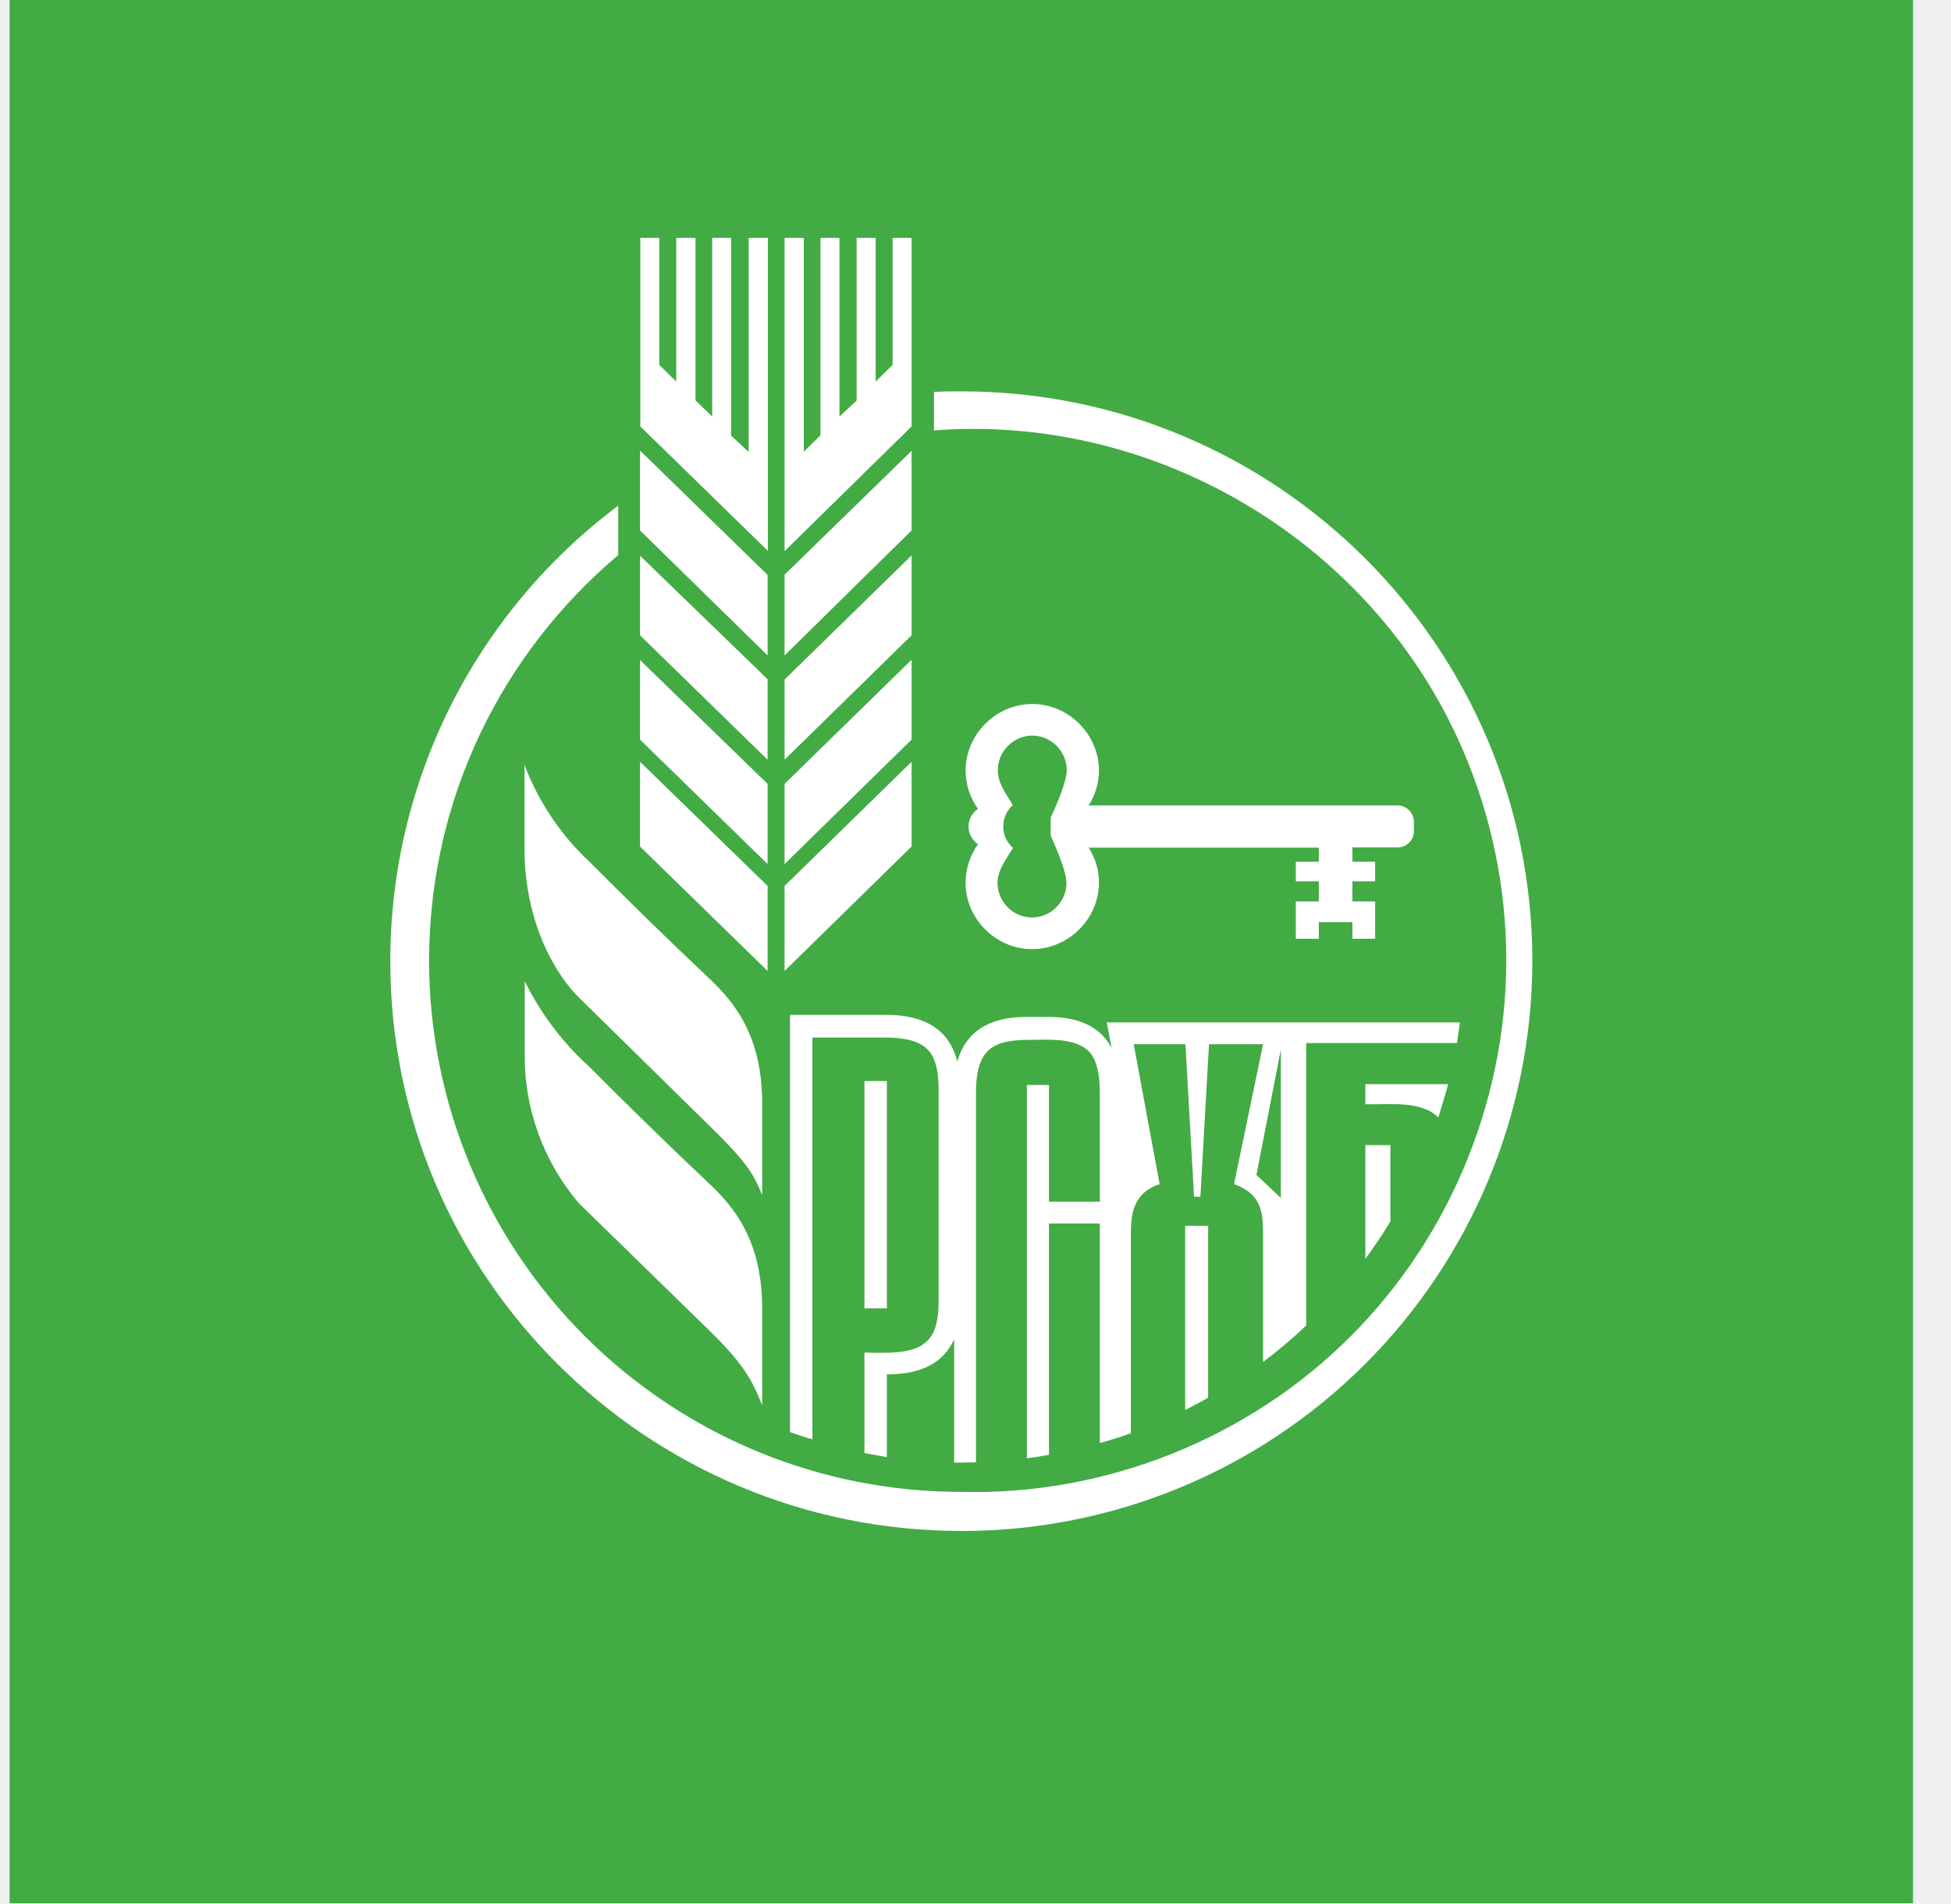
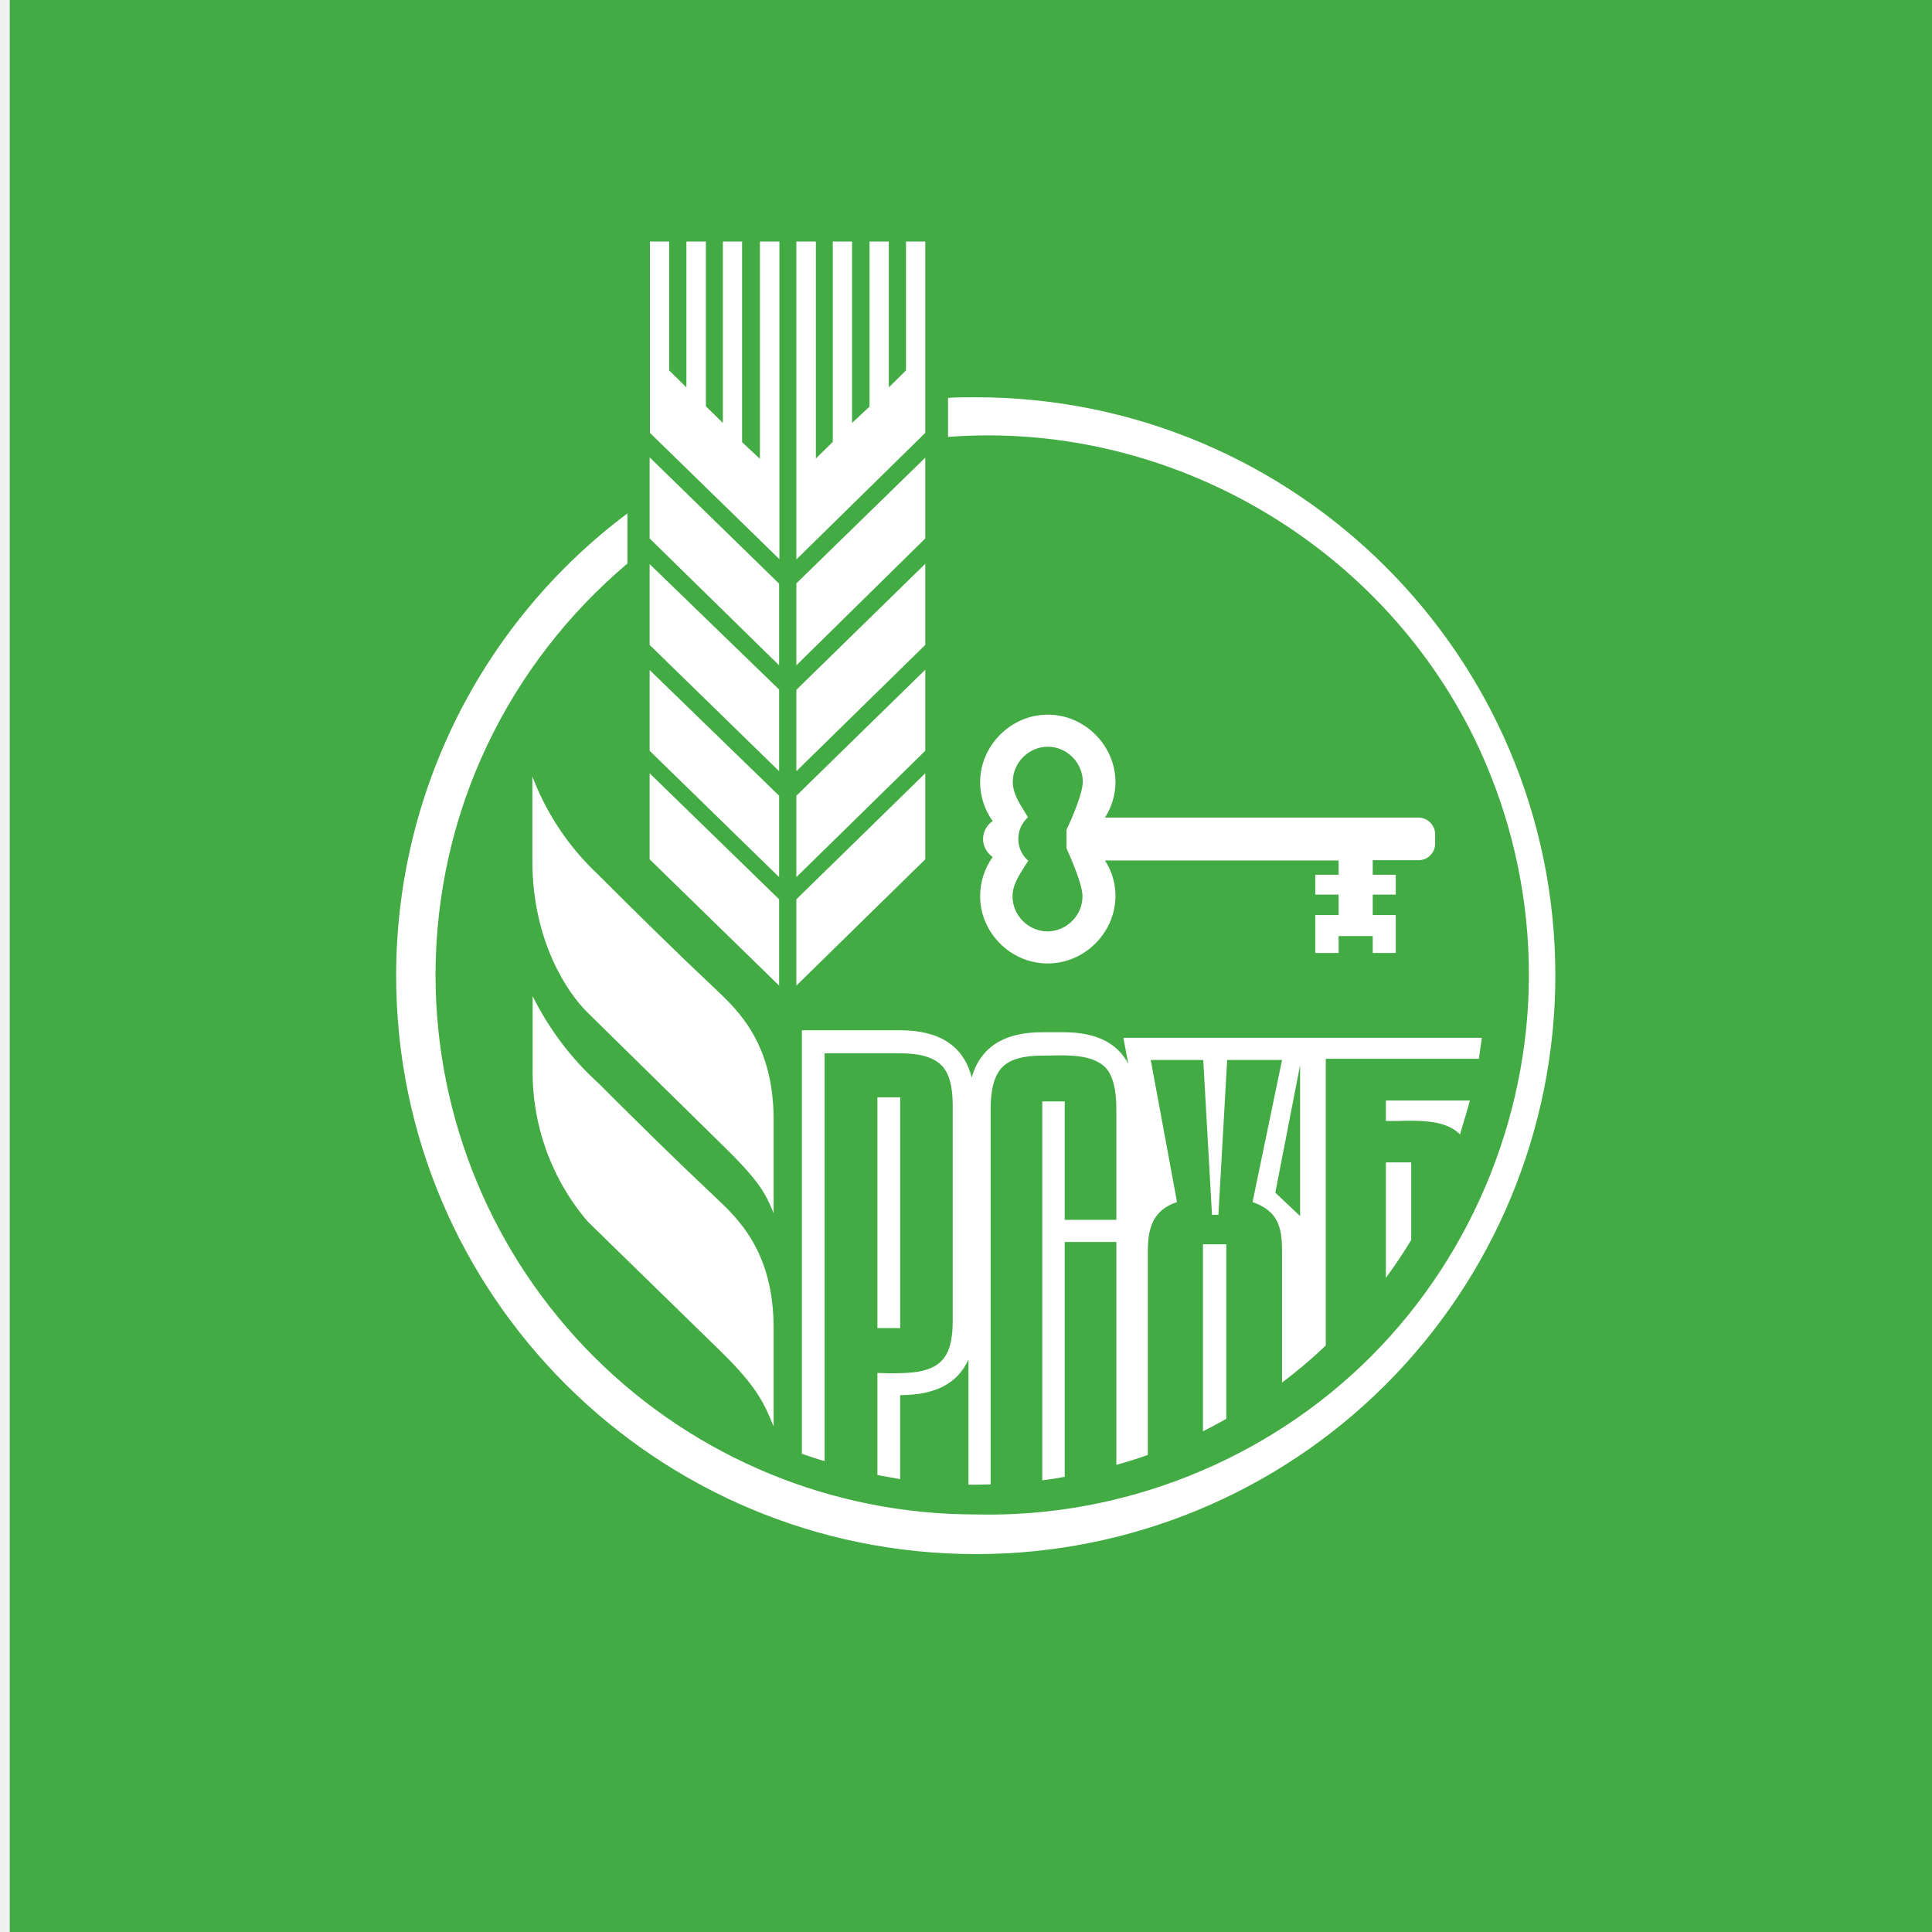
- <svg xmlns="http://www.w3.org/2000/svg" width="41" height="40" viewBox="0 0 41 40" fill="none">
+ <svg xmlns="http://www.w3.org/2000/svg" width="40" height="40" viewBox="0 0 40 40" fill="none">
  <rect x="0.202" width="40" height="40" fill="#42AB44" />
  <path fill-rule="evenodd" clip-rule="evenodd" d="M16.488 20.406L19.157 17.791V16.01L16.488 18.619V20.406ZM16.488 13.775L19.157 11.148V9.475L16.488 12.078V13.769V13.775ZM16.488 15.967L19.157 13.352V11.673L16.488 14.282V15.967ZM15.727 9.493L15.364 9.155V5H14.966V8.756L14.615 8.412V5H14.211V8.02L13.854 7.669V5H13.456V8.962L16.137 11.577V5H15.733V9.493H15.727ZM16.488 18.16L19.157 15.544V13.866L16.488 16.475V18.16ZM13.45 17.791L16.131 20.406V18.619L13.45 16.01V17.791ZM18.758 7.669L18.402 8.02V5H18.003V8.418L17.641 8.756V5H17.242V9.149L16.892 9.493V5H16.488V11.583L19.157 8.962V5H18.758V7.669ZM13.45 11.148L16.131 13.775V12.084L13.45 9.469V11.142V11.148ZM13.45 13.352L16.131 15.967V14.276L13.45 11.679V13.352ZM13.45 15.544L16.131 18.16V16.475L13.45 13.872V15.544ZM29.375 16.927H22.877C23.019 16.708 23.094 16.452 23.095 16.191C23.091 15.428 22.451 14.792 21.687 14.796C20.929 14.799 20.296 15.432 20.292 16.191C20.292 16.493 20.389 16.77 20.552 17C20.43 17.081 20.354 17.222 20.353 17.368C20.353 17.525 20.437 17.664 20.552 17.743C20.384 17.979 20.293 18.262 20.292 18.552C20.292 19.312 20.927 19.947 21.687 19.947C22.451 19.951 23.091 19.315 23.095 18.552C23.095 18.28 23.016 18.027 22.877 17.815H27.715V18.111H27.231V18.522H27.715V18.945H27.231V19.73H27.715V19.38H28.421V19.73H28.898V18.945H28.421V18.522H28.898V18.111H28.421V17.809H29.375C29.559 17.809 29.713 17.655 29.713 17.471V17.266C29.71 17.083 29.558 16.931 29.375 16.927ZM22.412 18.558C22.412 18.953 22.082 19.283 21.687 19.283C21.293 19.283 20.963 18.953 20.963 18.558C20.963 18.281 21.151 18.048 21.289 17.821C21.158 17.71 21.081 17.54 21.083 17.368C21.083 17.187 21.162 17.03 21.283 16.922C21.153 16.694 20.964 16.458 20.969 16.185C20.969 15.79 21.299 15.46 21.693 15.46C22.088 15.46 22.418 15.79 22.418 16.185C22.418 16.481 22.08 17.181 22.08 17.181V17.556C22.074 17.562 22.412 18.262 22.412 18.558ZM11.022 16.076V17.821C11.022 19.482 11.747 20.557 12.169 20.968L14.935 23.686C15.709 24.44 15.841 24.688 16.017 25.117V23.184C16.017 21.611 15.285 20.922 14.815 20.479C13.992 19.704 13.186 18.91 12.387 18.111C11.783 17.546 11.316 16.85 11.022 16.076ZM12.387 22.423C11.825 21.914 11.364 21.303 11.028 20.624V22.127C11.01 23.286 11.416 24.412 12.169 25.292L14.935 27.991C15.681 28.72 15.831 29.083 15.998 29.487L16.017 29.531V27.496C16.017 25.921 15.283 25.231 14.816 24.792L14.815 24.791L14.815 24.791C13.994 24.019 13.184 23.22 12.387 22.423ZM20.202 8.225C20.011 8.225 19.819 8.225 19.628 8.237V9.046C24.238 8.693 28.701 11.317 30.633 15.517C31.266 16.894 31.612 18.384 31.651 19.899C31.729 22.937 30.534 25.934 28.385 28.084C26.236 30.234 23.24 31.431 20.202 31.355C17.24 31.358 14.398 30.185 12.3 28.093C10.203 26.002 9.022 23.163 9.017 20.201C9.017 16.776 10.557 13.721 12.991 11.667V10.629C11.503 11.742 10.296 13.187 9.464 14.848C8.633 16.51 8.201 18.343 8.202 20.201C8.202 26.814 13.577 32.176 20.208 32.176C23.386 32.178 26.435 30.918 28.684 28.672C30.933 26.426 32.199 23.379 32.202 20.201C32.202 13.588 26.827 8.225 20.202 8.225ZM29.218 25.672C29.055 25.944 28.874 26.21 28.693 26.457V24.066H29.218V25.672ZM30.277 23.319C30.261 23.374 30.244 23.43 30.227 23.486C29.937 23.19 29.418 23.196 28.953 23.208H28.693V22.785H30.432C30.386 22.962 30.332 23.138 30.277 23.319ZM18.166 22.719H18.638V22.725V27.496H18.166V22.719ZM17.079 21.807H18.637C19.042 21.807 19.326 21.891 19.483 22.048C19.646 22.199 19.725 22.483 19.725 22.882V27.351C19.725 27.749 19.652 28.027 19.483 28.184C19.241 28.432 18.782 28.432 18.408 28.432L18.166 28.426V30.539L18.637 30.624V28.885C19.362 28.885 19.827 28.643 20.051 28.148V30.739H20.208L20.51 30.733V22.96C20.51 22.549 20.588 22.26 20.751 22.097C20.902 21.933 21.186 21.855 21.579 21.855C21.634 21.855 21.693 21.854 21.755 21.853C22.14 21.845 22.617 21.836 22.883 22.097C23.04 22.26 23.113 22.555 23.113 22.96V25.255H22.044V22.803H21.579V30.648C21.736 30.63 21.881 30.606 22.044 30.576V25.714H23.113V30.328C23.33 30.268 23.547 30.201 23.765 30.123V25.895C23.765 25.412 23.88 25.05 24.369 24.887L23.825 21.946H24.912L25.093 25.152H25.226L25.407 21.946H26.543L25.933 24.887C26.44 25.068 26.543 25.376 26.543 25.889V28.625C26.86 28.387 27.162 28.131 27.449 27.858V21.921H30.619L30.68 21.487H23.258L23.36 22.024C23.131 21.589 22.684 21.372 22.032 21.372H21.567C20.781 21.372 20.298 21.686 20.117 22.308C19.954 21.656 19.453 21.33 18.631 21.33H16.602V30.099C16.759 30.153 16.916 30.207 17.073 30.25V21.813L17.079 21.807ZM26.917 25.177L26.404 24.693L26.917 22.054V25.177ZM24.989 29.591C24.961 29.605 24.934 29.619 24.906 29.634V29.627V25.762H25.389V29.374C25.264 29.449 25.126 29.52 24.989 29.591Z" fill="white" />
</svg>
